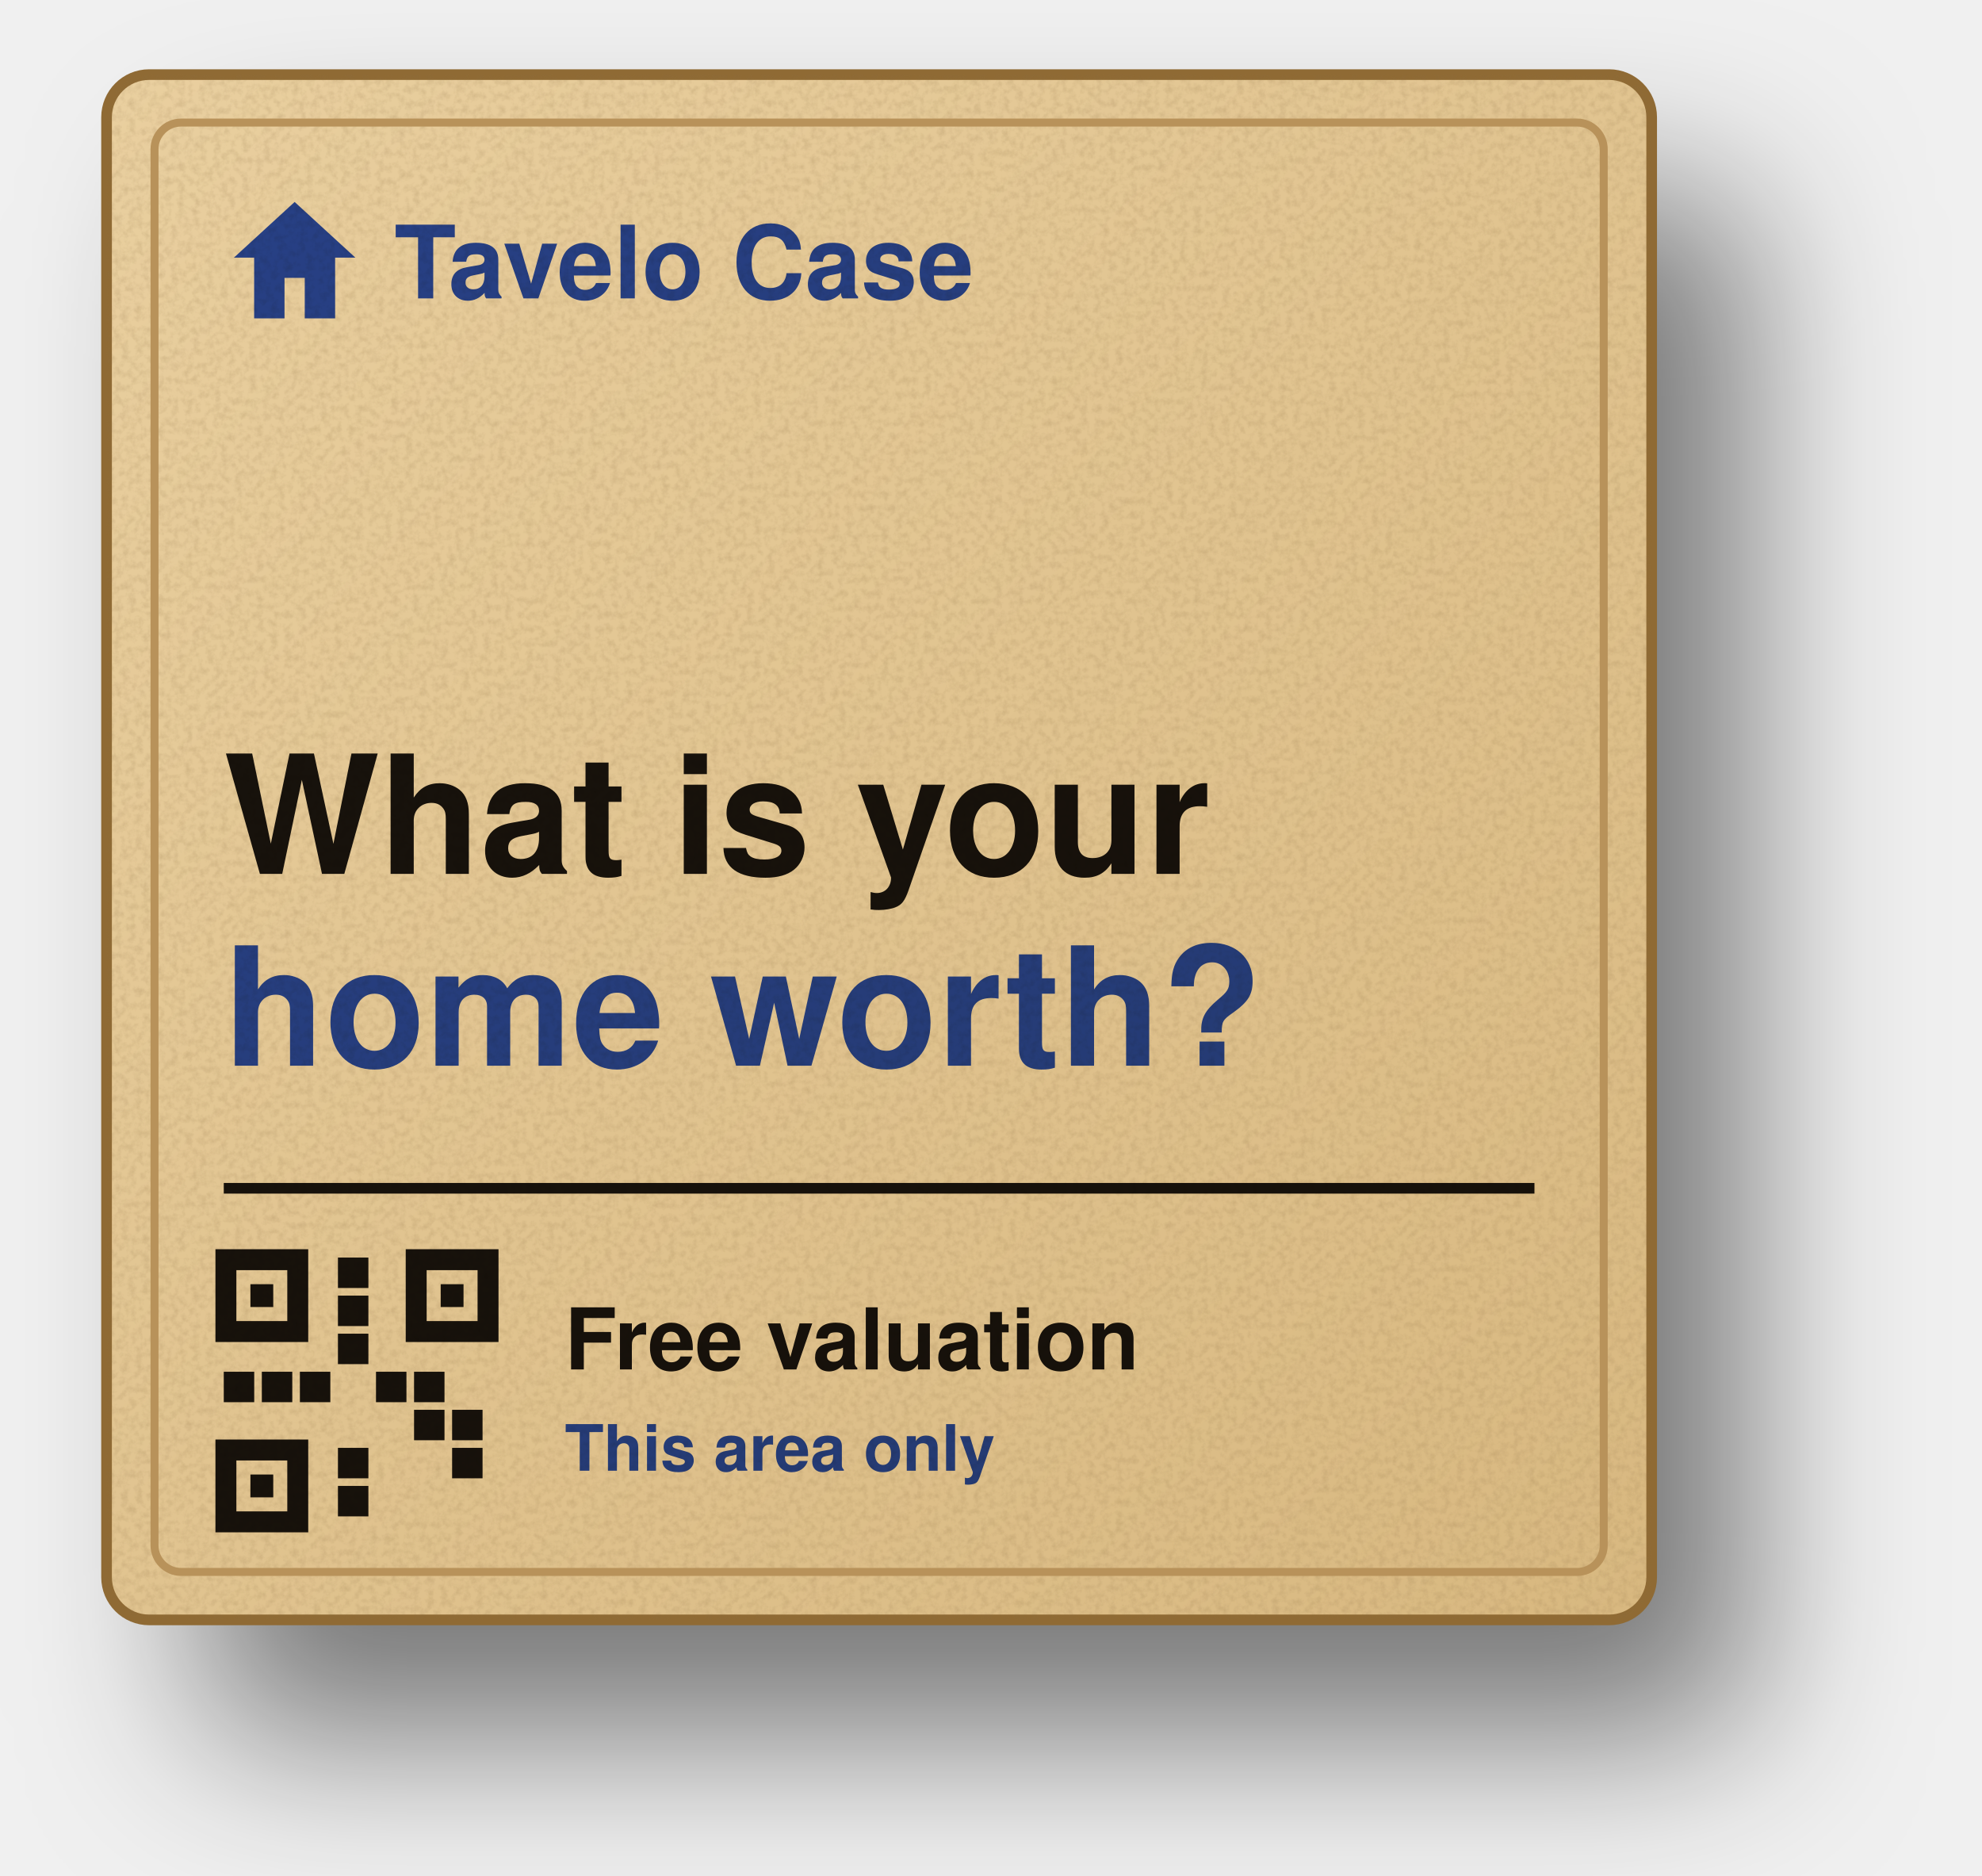
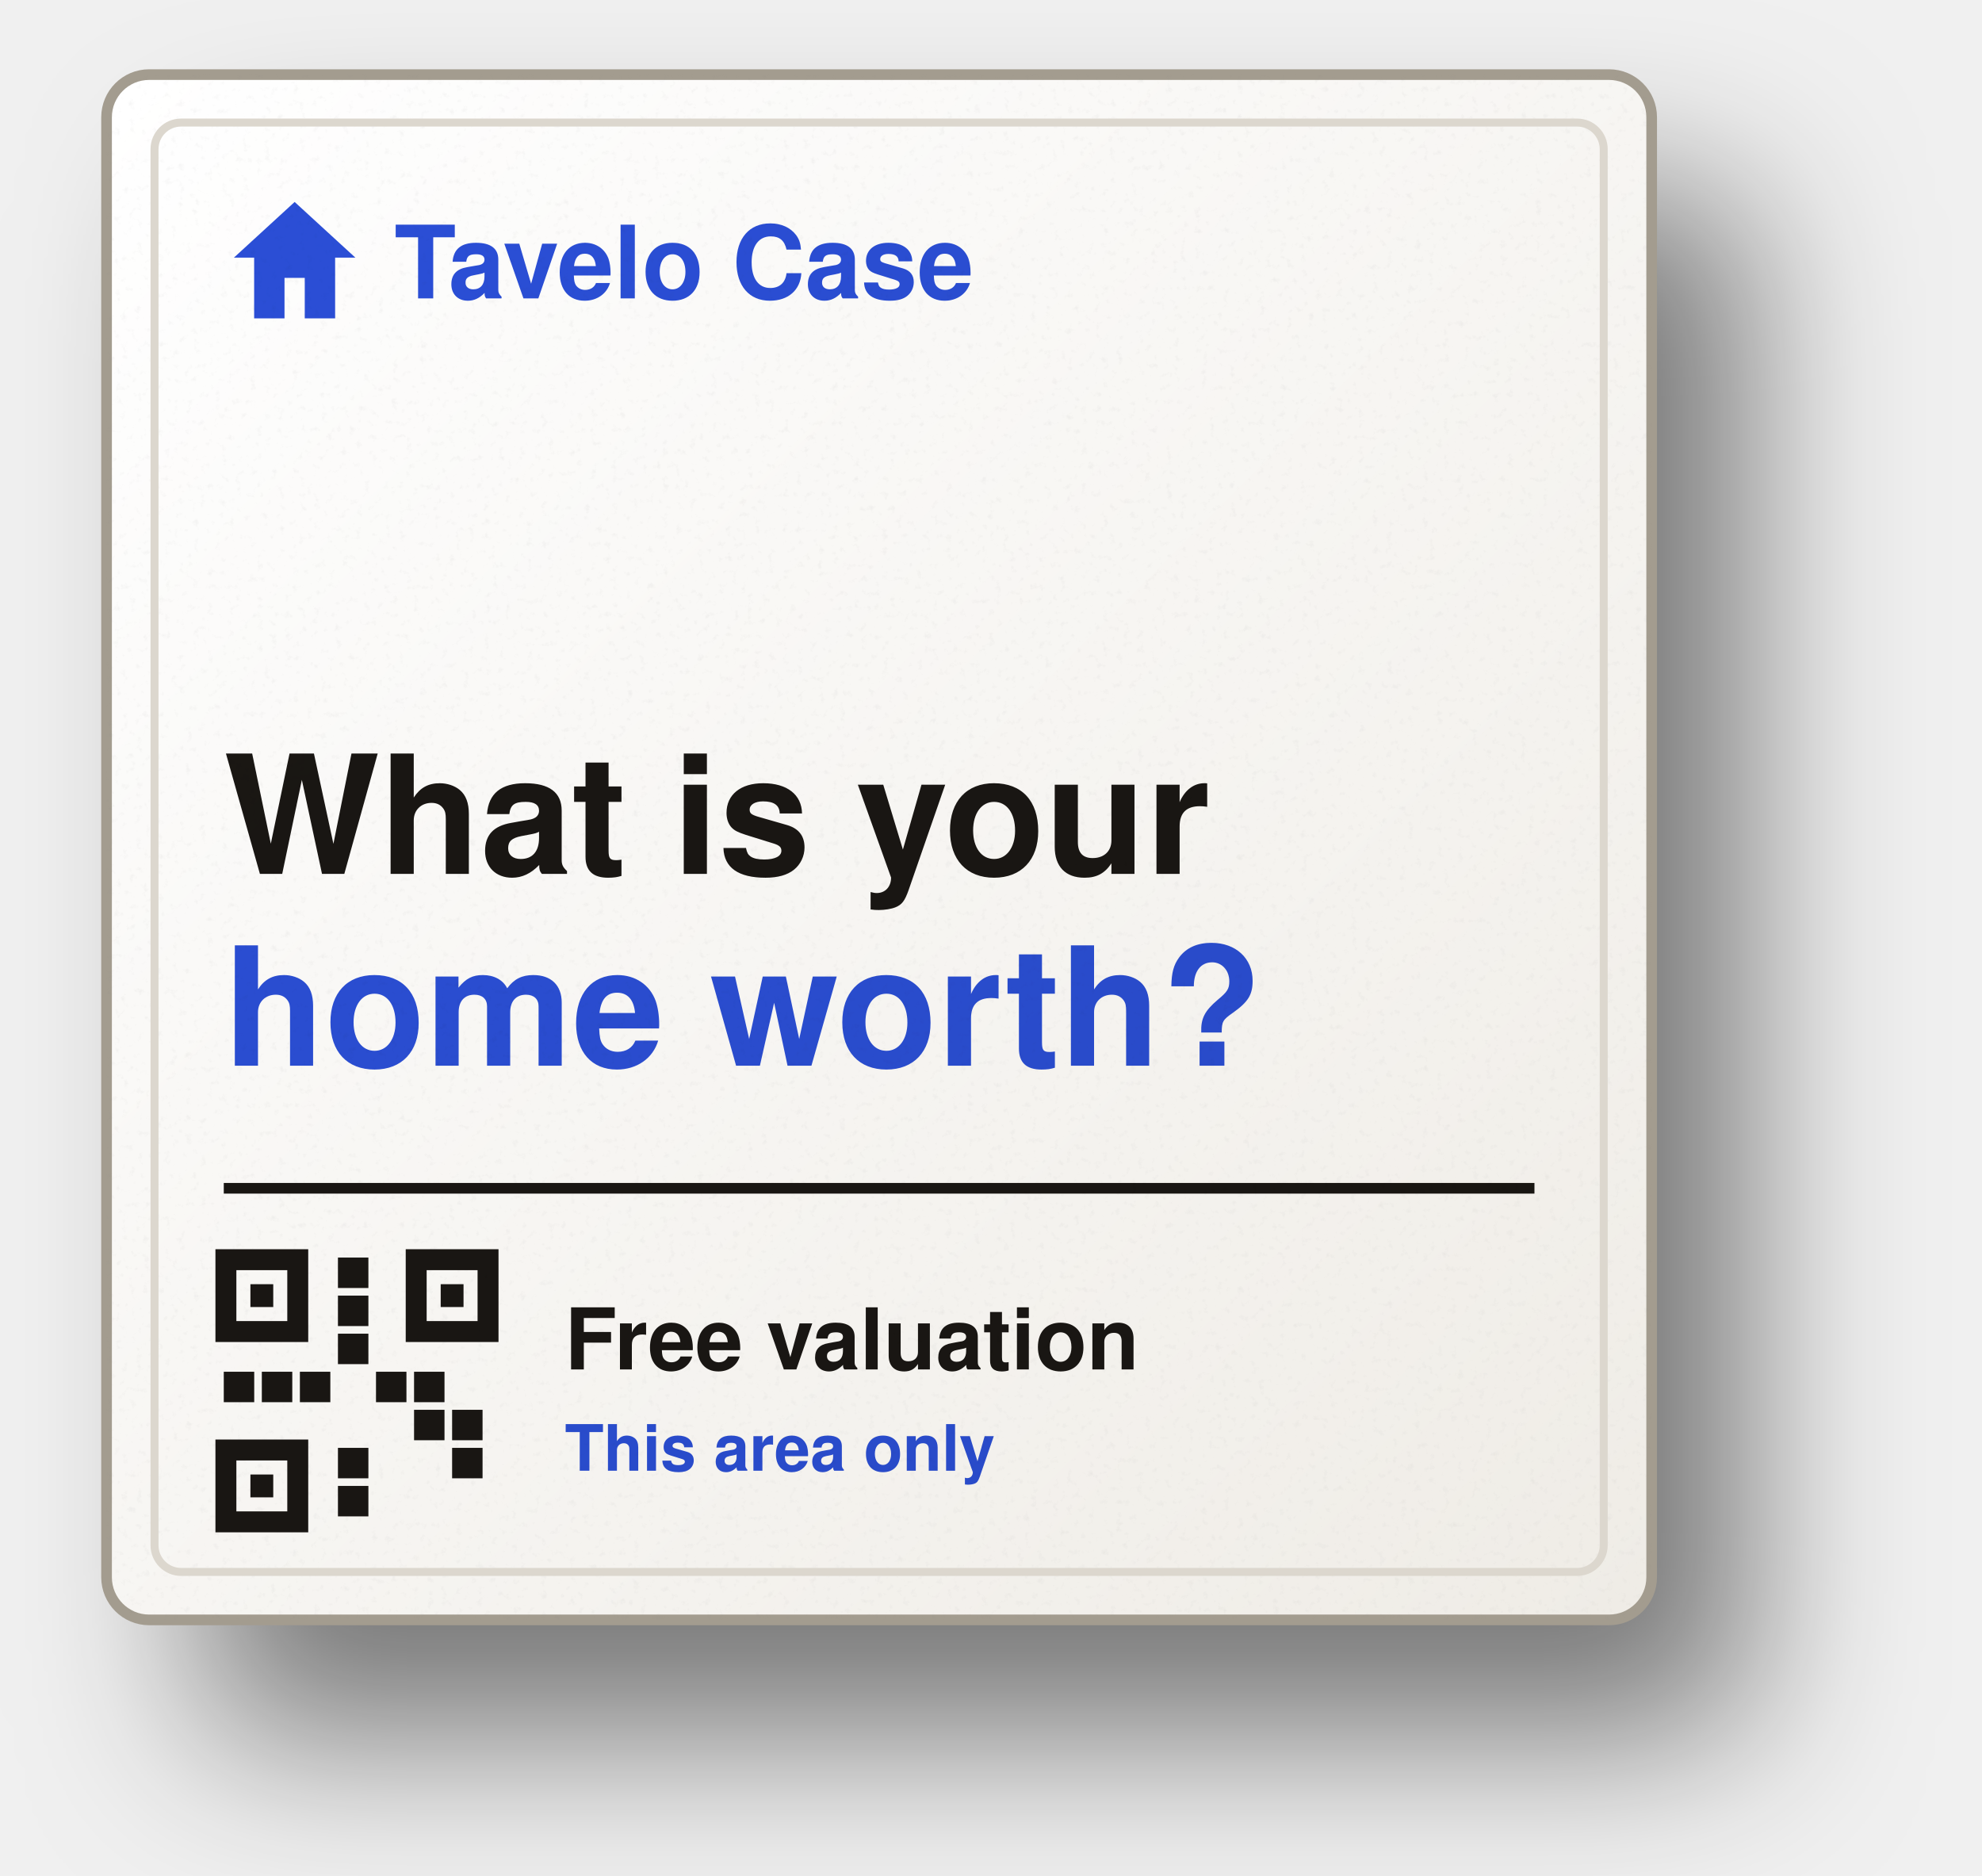
<svg xmlns="http://www.w3.org/2000/svg" viewBox="0 0 372 352" width="372" height="352">
  <defs>
    <filter id="grain" x="0" y="0" width="100%" height="100%">
      <feTurbulence type="fractalNoise" baseFrequency=".75" numOctaves="3" seed="7" result="n" />
-       <feColorMatrix in="n" values="0 0 0 0 .25 0 0 0 0 .15 0 0 0 0 .05 0 0 0 .9 -.35" result="g" />
+       <feColorMatrix in="n" values="0 0 0 0 .2 0 0 0 0 .2 0 0 0 0 .2 0 0 0 .5 -.3" result="g" />
      <feComposite in="g" in2="SourceAlpha" operator="in" />
    </filter>
    <filter id="blur" x="-30%" y="-30%" width="160%" height="160%">
      <feGaussianBlur stdDeviation="16" />
    </filter>
    <filter id="blur2" x="-30%" y="-30%" width="160%" height="160%">
      <feGaussianBlur stdDeviation="6" />
    </filter>
    <linearGradient id="gt" x1="0" y1="0" x2="1" y2="1">
-       <stop offset="0" stop-color="#E9CF9F" />
-       <stop offset="1" stop-color="#D8B880" />
+       <stop offset="0" stop-color="#FFFFFF" />
+       <stop offset="1" stop-color="#EFECE6" />
    </linearGradient>
    <linearGradient id="gl" x1="0" y1="0" x2="0" y2="1">
-       <stop offset="0" stop-color="#C79F65" />
-       <stop offset="1" stop-color="#AF8650" />
+       <stop offset="0" stop-color="#E4E0D8" />
+       <stop offset="1" stop-color="#D3CEC4" />
    </linearGradient>
    <linearGradient id="gr" x1="0" y1="0" x2="0" y2="1">
-       <stop offset="0" stop-color="#9E773F" />
-       <stop offset="1" stop-color="#85602F" />
+       <stop offset="0" stop-color="#C4BEB2" />
+       <stop offset="1" stop-color="#ADA699" />
    </linearGradient>
    <radialGradient id="bgA" cx=".5" cy=".45" r=".75">
      <stop offset="0" stop-color="#F4EFE6" />
      <stop offset="1" stop-color="#D9D1C3" />
    </radialGradient>
    <radialGradient id="bgB" cx=".5" cy=".45" r=".8">
      <stop offset="0" stop-color="#4a443d" />
      <stop offset="1" stop-color="#1d1a17" />
    </radialGradient>
    <linearGradient id="wood" x1="0" y1="0" x2="1" y2="0">
      <stop offset="0" stop-color="#3b2f25" />
      <stop offset=".5" stop-color="#4a3a2c" />
      <stop offset="1" stop-color="#352a21" />
    </linearGradient>
  </defs>
  <rect x="38" y="36" width="290" height="290" rx="8" fill="#000" opacity=".5" filter="url(#blur)" />
-   <rect x="20" y="14" width="290" height="290" rx="8" fill="url(#gt)" stroke="#8f6a34" stroke-width="2" />
+   <rect x="20" y="14" width="290" height="290" rx="8" fill="url(#gt)" stroke="#A39C8F" stroke-width="2" />
  <rect x="20" y="14" width="290" height="290" rx="8" filter="url(#grain)" opacity=".4" />
-   <rect x="29" y="23" width="272" height="272" rx="5" fill="none" stroke="#B8925A" stroke-width="1.5" />
+   <rect x="29" y="23" width="272" height="272" rx="5" fill="none" stroke="#DCD7CE" stroke-width="1.5" />
  <g transform="translate(20 14)" style="mix-blend-mode:multiply">
    <g transform="translate(22 22) scale(.95)">
      <path d="M14 2L2 13h4v12h6v-8h4v8h6V13h4z" fill="#2B4FD8" />
    </g>
    <text x="54" y="42" font-family="Helvetica,Arial,sans-serif" font-weight="800" font-size="19" fill="#2B4FD8">Tavelo Case</text>
    <text x="22" y="150" font-family="Helvetica,Arial,sans-serif" font-weight="800" font-size="31" fill="#1A1714">What is your</text>
    <text x="22" y="186" font-family="Helvetica,Arial,sans-serif" font-weight="800" font-size="31" fill="#2B4FD8">home worth?</text>
    <rect x="22" y="208" width="246" height="2" fill="#1A1714" />
    <rect x="22" y="222" width="50" height="50" fill="#fff" />
    <rect x="22.4" y="222.4" width="13.486" height="13.486" fill="none" stroke="#1A1714" stroke-width="3.929" />
    <rect x="27.0" y="227.0" width="4.286" height="4.286" fill="#1A1714" />
    <rect x="58.114" y="222.4" width="13.486" height="13.486" fill="none" stroke="#1A1714" stroke-width="3.929" />
    <rect x="62.714" y="227.0" width="4.286" height="4.286" fill="#1A1714" />
    <rect x="22.4" y="258.114" width="13.486" height="13.486" fill="none" stroke="#1A1714" stroke-width="3.929" />
    <rect x="27.0" y="262.714" width="4.286" height="4.286" fill="#1A1714" />
    <rect x="22.0" y="243.429" width="5.714" height="5.714" fill="#1A1714" />
    <rect x="29.143" y="243.429" width="5.714" height="5.714" fill="#1A1714" />
    <rect x="36.286" y="243.429" width="5.714" height="5.714" fill="#1A1714" />
    <rect x="43.429" y="222.0" width="5.714" height="5.714" fill="#1A1714" />
    <rect x="43.429" y="229.143" width="5.714" height="5.714" fill="#1A1714" />
    <rect x="43.429" y="236.286" width="5.714" height="5.714" fill="#1A1714" />
    <rect x="43.429" y="257.714" width="5.714" height="5.714" fill="#1A1714" />
    <rect x="43.429" y="264.857" width="5.714" height="5.714" fill="#1A1714" />
    <rect x="50.571" y="243.429" width="5.714" height="5.714" fill="#1A1714" />
    <rect x="57.714" y="243.429" width="5.714" height="5.714" fill="#1A1714" />
    <rect x="57.714" y="250.571" width="5.714" height="5.714" fill="#1A1714" />
    <rect x="64.857" y="250.571" width="5.714" height="5.714" fill="#1A1714" />
    <rect x="64.857" y="257.714" width="5.714" height="5.714" fill="#1A1714" />
    <text x="86" y="243" font-family="Helvetica,Arial,sans-serif" font-weight="800" font-size="16" fill="#1A1714">Free valuation</text>
    <text x="86" y="262" font-family="Helvetica,Arial,sans-serif" font-weight="600" font-size="12" fill="#2B4FD8">This area only</text>
  </g>
</svg>
